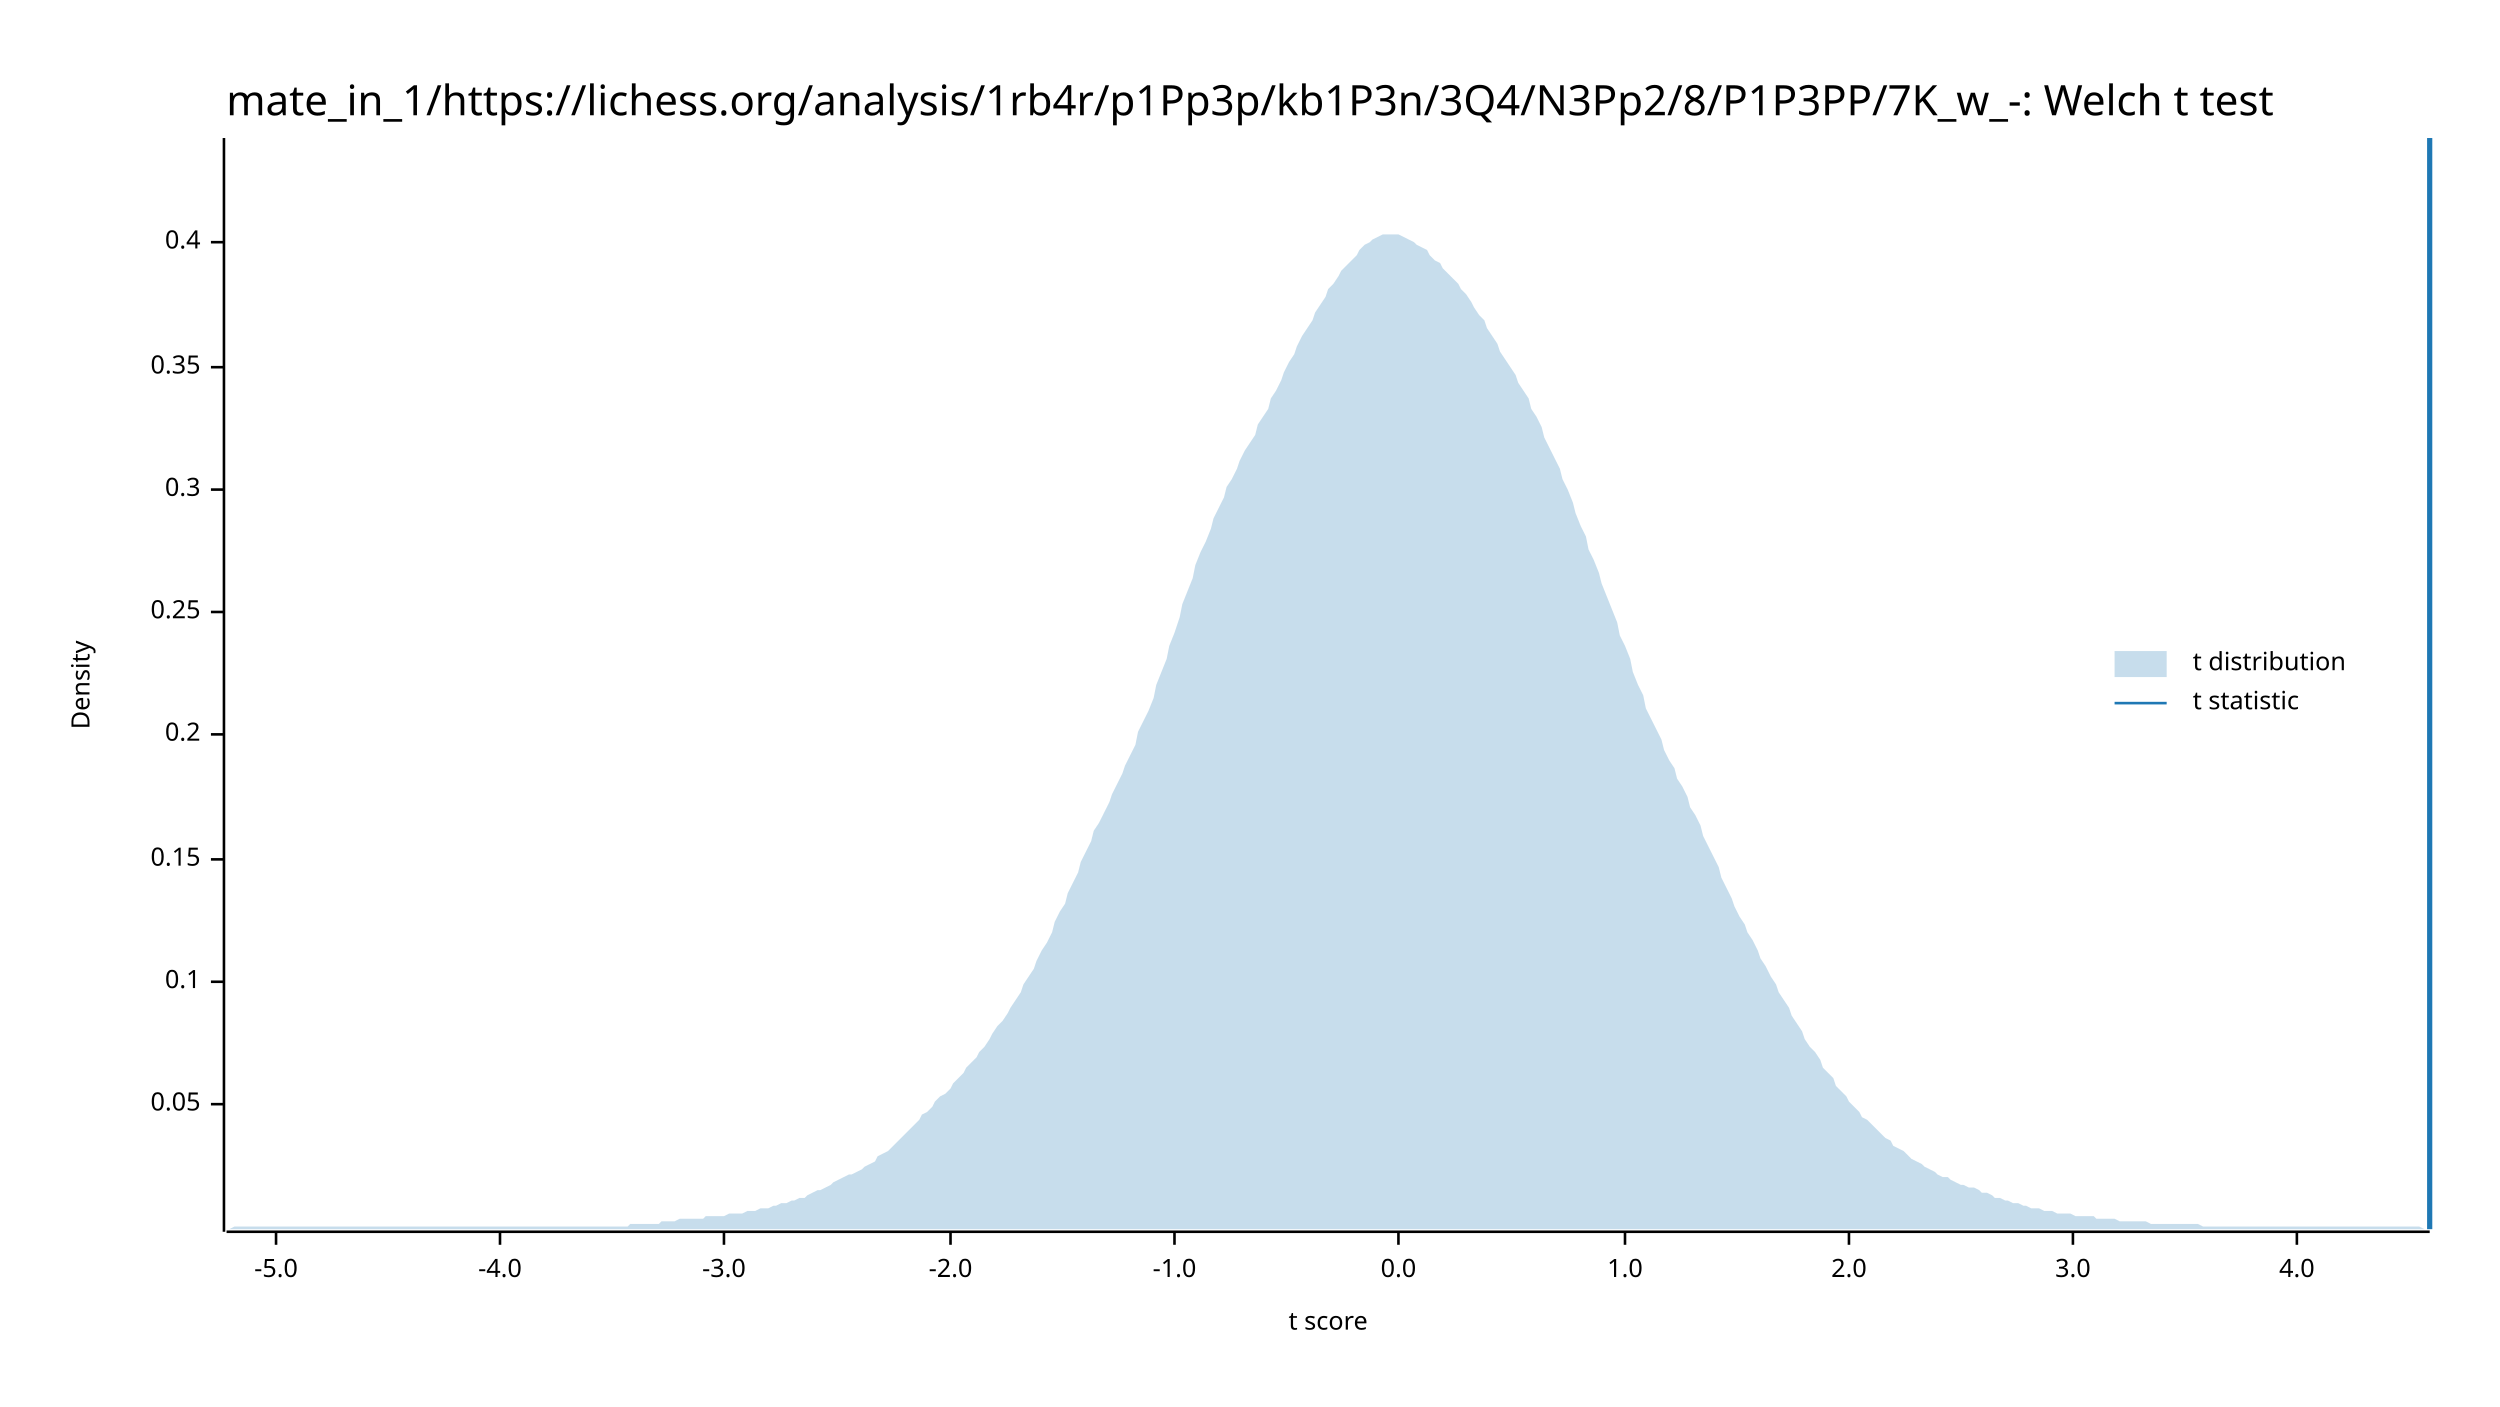
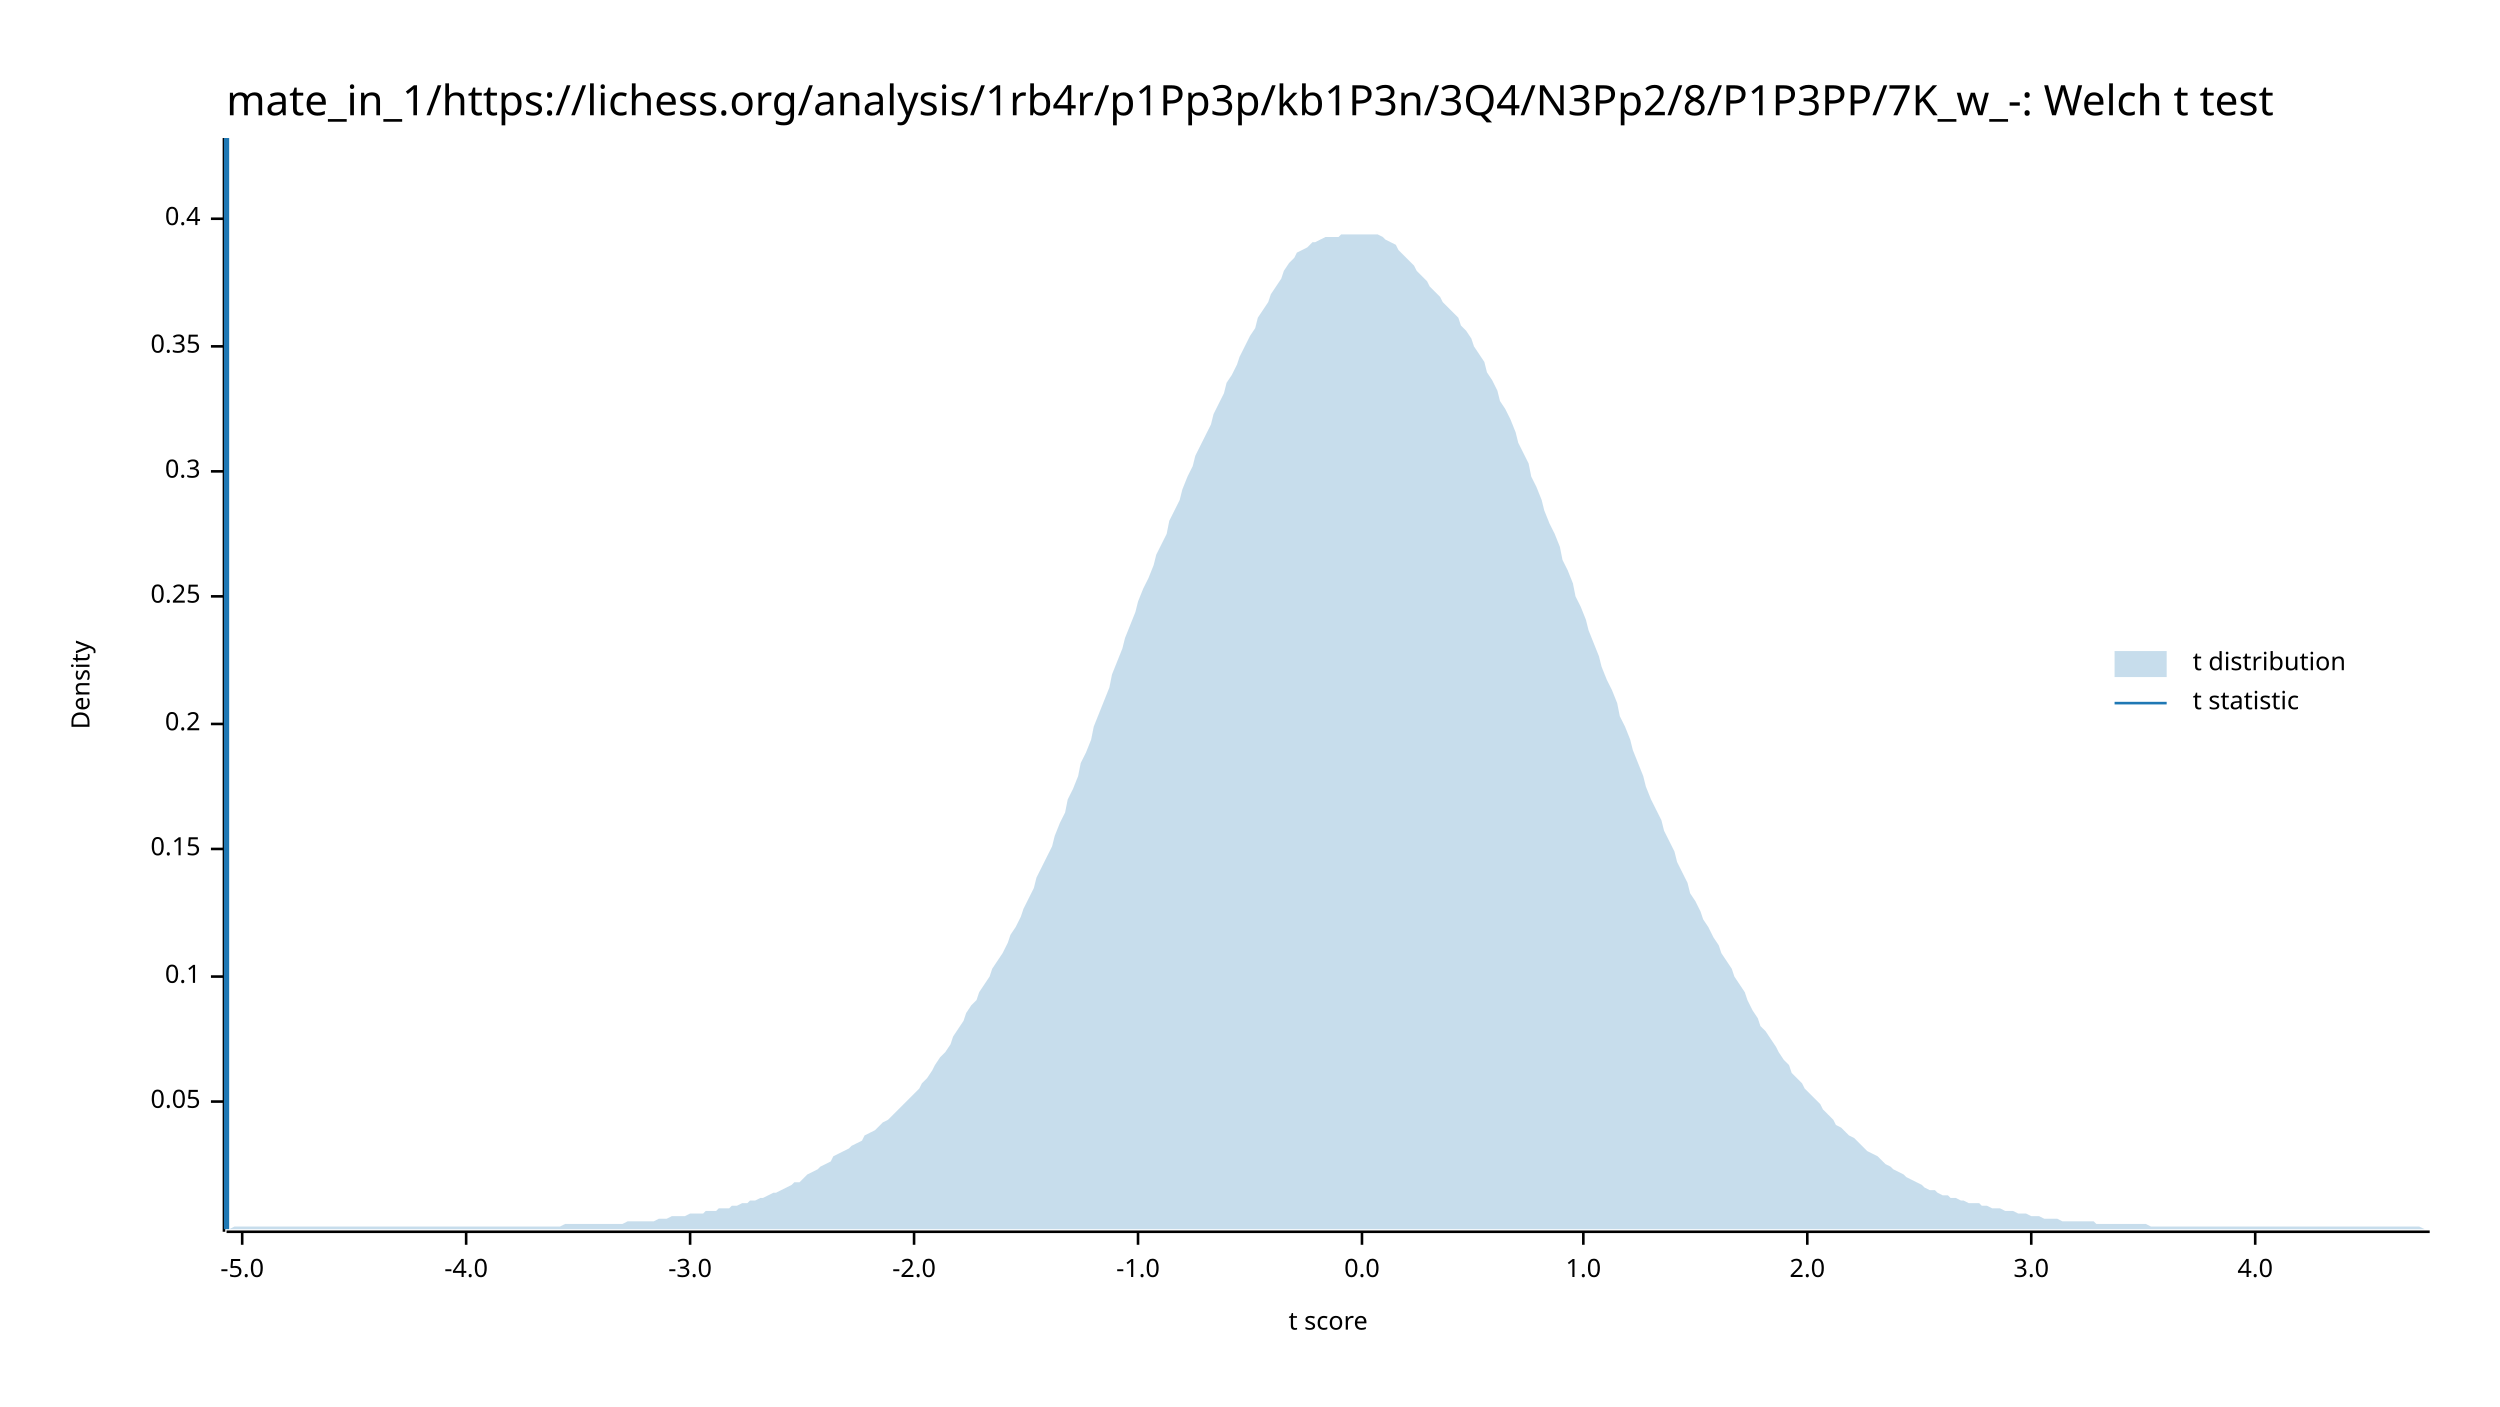
<svg xmlns="http://www.w3.org/2000/svg" width="960" height="540" viewBox="0 0 960 540">
  <text x="480" y="32" dy="0.76em" text-anchor="middle" font-family="sans-serif" font-size="16.129" opacity="1" fill="#000000">
mate_in_1/https://lichess.org/analysis/1rb4r/p1Pp3p/kb1P3n/3Q4/N3Pp2/8/P1P3PP/7K_w_-: Welch t test
</text>
  <text x="27" y="263" dy="0.76em" text-anchor="middle" font-family="sans-serif" font-size="9.677" opacity="1" fill="#000000" transform="rotate(270, 27, 263)">
Density
</text>
  <text x="510" y="513" dy="-0.5ex" text-anchor="middle" font-family="sans-serif" font-size="9.677" opacity="1" fill="#000000">
t score
</text>
  <polyline fill="none" opacity="1" stroke="#000000" stroke-width="1" points="86,53 86,473 " />
-   <text x="77" y="424" dy="0.5ex" text-anchor="end" font-family="sans-serif" font-size="9.677" opacity="1" fill="#000000">
+   <text x="77" y="423" dy="0.5ex" text-anchor="end" font-family="sans-serif" font-size="9.677" opacity="1" fill="#000000">
0.05
</text>
-   <polyline fill="none" opacity="1" stroke="#000000" stroke-width="1" points="81,424 86,424 " />
-   <text x="77" y="377" dy="0.5ex" text-anchor="end" font-family="sans-serif" font-size="9.677" opacity="1" fill="#000000">
+   <polyline fill="none" opacity="1" stroke="#000000" stroke-width="1" points="81,423 86,423 " />
+   <text x="77" y="375" dy="0.5ex" text-anchor="end" font-family="sans-serif" font-size="9.677" opacity="1" fill="#000000">
0.1
</text>
-   <polyline fill="none" opacity="1" stroke="#000000" stroke-width="1" points="81,377 86,377 " />
-   <text x="77" y="330" dy="0.5ex" text-anchor="end" font-family="sans-serif" font-size="9.677" opacity="1" fill="#000000">
+   <polyline fill="none" opacity="1" stroke="#000000" stroke-width="1" points="81,375 86,375 " />
+   <text x="77" y="326" dy="0.5ex" text-anchor="end" font-family="sans-serif" font-size="9.677" opacity="1" fill="#000000">
0.15
</text>
-   <polyline fill="none" opacity="1" stroke="#000000" stroke-width="1" points="81,330 86,330 " />
-   <text x="77" y="282" dy="0.5ex" text-anchor="end" font-family="sans-serif" font-size="9.677" opacity="1" fill="#000000">
+   <polyline fill="none" opacity="1" stroke="#000000" stroke-width="1" points="81,326 86,326 " />
+   <text x="77" y="278" dy="0.5ex" text-anchor="end" font-family="sans-serif" font-size="9.677" opacity="1" fill="#000000">
0.2
</text>
-   <polyline fill="none" opacity="1" stroke="#000000" stroke-width="1" points="81,282 86,282 " />
-   <text x="77" y="235" dy="0.5ex" text-anchor="end" font-family="sans-serif" font-size="9.677" opacity="1" fill="#000000">
+   <polyline fill="none" opacity="1" stroke="#000000" stroke-width="1" points="81,278 86,278 " />
+   <text x="77" y="229" dy="0.5ex" text-anchor="end" font-family="sans-serif" font-size="9.677" opacity="1" fill="#000000">
0.25
</text>
-   <polyline fill="none" opacity="1" stroke="#000000" stroke-width="1" points="81,235 86,235 " />
-   <text x="77" y="188" dy="0.5ex" text-anchor="end" font-family="sans-serif" font-size="9.677" opacity="1" fill="#000000">
+   <polyline fill="none" opacity="1" stroke="#000000" stroke-width="1" points="81,229 86,229 " />
+   <text x="77" y="181" dy="0.5ex" text-anchor="end" font-family="sans-serif" font-size="9.677" opacity="1" fill="#000000">
0.3
</text>
-   <polyline fill="none" opacity="1" stroke="#000000" stroke-width="1" points="81,188 86,188 " />
-   <text x="77" y="141" dy="0.5ex" text-anchor="end" font-family="sans-serif" font-size="9.677" opacity="1" fill="#000000">
+   <polyline fill="none" opacity="1" stroke="#000000" stroke-width="1" points="81,181 86,181 " />
+   <text x="77" y="133" dy="0.5ex" text-anchor="end" font-family="sans-serif" font-size="9.677" opacity="1" fill="#000000">
0.35
</text>
-   <polyline fill="none" opacity="1" stroke="#000000" stroke-width="1" points="81,141 86,141 " />
-   <text x="77" y="93" dy="0.5ex" text-anchor="end" font-family="sans-serif" font-size="9.677" opacity="1" fill="#000000">
+   <polyline fill="none" opacity="1" stroke="#000000" stroke-width="1" points="81,133 86,133 " />
+   <text x="77" y="84" dy="0.5ex" text-anchor="end" font-family="sans-serif" font-size="9.677" opacity="1" fill="#000000">
0.4
</text>
-   <polyline fill="none" opacity="1" stroke="#000000" stroke-width="1" points="81,93 86,93 " />
+   <polyline fill="none" opacity="1" stroke="#000000" stroke-width="1" points="81,84 86,84 " />
  <polyline fill="none" opacity="1" stroke="#000000" stroke-width="1" points="87,473 933,473 " />
-   <text x="106" y="483" dy="0.76em" text-anchor="middle" font-family="sans-serif" font-size="9.677" opacity="1" fill="#000000">
+   <text x="93" y="483" dy="0.76em" text-anchor="middle" font-family="sans-serif" font-size="9.677" opacity="1" fill="#000000">
-5.0
</text>
-   <polyline fill="none" opacity="1" stroke="#000000" stroke-width="1" points="106,473 106,478 " />
-   <text x="192" y="483" dy="0.76em" text-anchor="middle" font-family="sans-serif" font-size="9.677" opacity="1" fill="#000000">
+   <polyline fill="none" opacity="1" stroke="#000000" stroke-width="1" points="93,473 93,478 " />
+   <text x="179" y="483" dy="0.76em" text-anchor="middle" font-family="sans-serif" font-size="9.677" opacity="1" fill="#000000">
-4.0
</text>
-   <polyline fill="none" opacity="1" stroke="#000000" stroke-width="1" points="192,473 192,478 " />
-   <text x="278" y="483" dy="0.76em" text-anchor="middle" font-family="sans-serif" font-size="9.677" opacity="1" fill="#000000">
+   <polyline fill="none" opacity="1" stroke="#000000" stroke-width="1" points="179,473 179,478 " />
+   <text x="265" y="483" dy="0.76em" text-anchor="middle" font-family="sans-serif" font-size="9.677" opacity="1" fill="#000000">
-3.0
</text>
-   <polyline fill="none" opacity="1" stroke="#000000" stroke-width="1" points="278,473 278,478 " />
-   <text x="365" y="483" dy="0.76em" text-anchor="middle" font-family="sans-serif" font-size="9.677" opacity="1" fill="#000000">
+   <polyline fill="none" opacity="1" stroke="#000000" stroke-width="1" points="265,473 265,478 " />
+   <text x="351" y="483" dy="0.76em" text-anchor="middle" font-family="sans-serif" font-size="9.677" opacity="1" fill="#000000">
-2.0
</text>
-   <polyline fill="none" opacity="1" stroke="#000000" stroke-width="1" points="365,473 365,478 " />
-   <text x="451" y="483" dy="0.76em" text-anchor="middle" font-family="sans-serif" font-size="9.677" opacity="1" fill="#000000">
+   <polyline fill="none" opacity="1" stroke="#000000" stroke-width="1" points="351,473 351,478 " />
+   <text x="437" y="483" dy="0.76em" text-anchor="middle" font-family="sans-serif" font-size="9.677" opacity="1" fill="#000000">
-1.0
</text>
-   <polyline fill="none" opacity="1" stroke="#000000" stroke-width="1" points="451,473 451,478 " />
-   <text x="537" y="483" dy="0.76em" text-anchor="middle" font-family="sans-serif" font-size="9.677" opacity="1" fill="#000000">
+   <polyline fill="none" opacity="1" stroke="#000000" stroke-width="1" points="437,473 437,478 " />
+   <text x="523" y="483" dy="0.76em" text-anchor="middle" font-family="sans-serif" font-size="9.677" opacity="1" fill="#000000">
0.0
</text>
-   <polyline fill="none" opacity="1" stroke="#000000" stroke-width="1" points="537,473 537,478 " />
-   <text x="624" y="483" dy="0.76em" text-anchor="middle" font-family="sans-serif" font-size="9.677" opacity="1" fill="#000000">
+   <polyline fill="none" opacity="1" stroke="#000000" stroke-width="1" points="523,473 523,478 " />
+   <text x="608" y="483" dy="0.76em" text-anchor="middle" font-family="sans-serif" font-size="9.677" opacity="1" fill="#000000">
1.0
</text>
-   <polyline fill="none" opacity="1" stroke="#000000" stroke-width="1" points="624,473 624,478 " />
-   <text x="710" y="483" dy="0.76em" text-anchor="middle" font-family="sans-serif" font-size="9.677" opacity="1" fill="#000000">
+   <polyline fill="none" opacity="1" stroke="#000000" stroke-width="1" points="608,473 608,478 " />
+   <text x="694" y="483" dy="0.76em" text-anchor="middle" font-family="sans-serif" font-size="9.677" opacity="1" fill="#000000">
2.0
</text>
-   <polyline fill="none" opacity="1" stroke="#000000" stroke-width="1" points="710,473 710,478 " />
-   <text x="796" y="483" dy="0.76em" text-anchor="middle" font-family="sans-serif" font-size="9.677" opacity="1" fill="#000000">
+   <polyline fill="none" opacity="1" stroke="#000000" stroke-width="1" points="694,473 694,478 " />
+   <text x="780" y="483" dy="0.76em" text-anchor="middle" font-family="sans-serif" font-size="9.677" opacity="1" fill="#000000">
3.0
</text>
-   <polyline fill="none" opacity="1" stroke="#000000" stroke-width="1" points="796,473 796,478 " />
-   <text x="882" y="483" dy="0.76em" text-anchor="middle" font-family="sans-serif" font-size="9.677" opacity="1" fill="#000000">
+   <polyline fill="none" opacity="1" stroke="#000000" stroke-width="1" points="780,473 780,478 " />
+   <text x="866" y="483" dy="0.76em" text-anchor="middle" font-family="sans-serif" font-size="9.677" opacity="1" fill="#000000">
4.0
</text>
-   <polyline fill="none" opacity="1" stroke="#000000" stroke-width="1" points="882,473 882,478 " />
-   <polygon opacity="0.25" fill="#1F78B4" points="87,472 88,472 90,471 92,471 93,471 95,471 97,471 98,471 100,471 102,471 103,471 105,471 107,471 109,471 110,471 112,471 114,471 115,471 117,471 119,471 120,471 122,471 124,471 125,471 127,471 129,471 131,471 132,471 134,471 136,471 137,471 139,471 141,471 142,471 144,471 146,471 148,471 149,471 151,471 153,471 154,471 156,471 158,471 159,471 161,471 163,471 164,471 166,471 168,471 170,471 171,471 173,471 175,471 176,471 178,471 180,471 181,471 183,471 185,471 187,471 188,471 190,471 192,471 193,471 195,471 197,471 198,471 200,471 202,471 203,471 205,471 207,471 209,471 210,471 212,471 214,471 215,471 217,471 219,471 220,471 222,471 224,471 226,471 227,471 229,471 231,471 232,471 234,471 236,471 237,471 239,471 241,471 242,470 244,470 246,470 248,470 249,470 251,470 253,470 254,469 256,469 258,469 259,469 261,468 263,468 265,468 266,468 268,468 270,468 271,467 273,467 275,467 276,467 278,467 280,466 281,466 283,466 285,466 287,465 288,465 290,465 292,464 293,464 295,464 297,463 298,463 300,462 302,462 304,461 305,461 307,460 309,460 310,459 312,458 314,457 315,457 317,456 319,455 320,454 322,453 324,452 326,451 327,451 329,450 331,449 332,448 334,447 336,446 337,444 339,443 341,442 343,440 344,439 346,437 348,435 349,434 351,432 353,430 354,428 356,427 358,425 359,423 361,421 363,420 365,418 366,416 368,414 370,412 371,410 373,408 375,406 376,404 378,402 380,399 381,397 383,394 385,392 387,389 388,387 390,384 392,381 393,378 395,375 397,372 398,369 400,365 402,362 404,358 405,354 407,350 409,347 410,343 412,339 414,335 415,331 417,327 419,323 420,319 422,316 424,312 426,308 427,305 429,301 431,297 432,294 434,290 436,286 437,281 439,277 441,273 443,268 444,263 446,258 448,253 449,248 451,243 453,237 454,232 456,227 458,222 459,217 461,212 463,208 465,203 466,199 468,195 470,191 471,187 473,184 475,180 476,177 478,173 480,170 482,167 483,163 485,160 487,157 488,153 490,150 492,146 493,143 495,139 497,136 498,133 500,129 502,126 504,123 505,120 507,117 509,114 510,111 512,109 514,106 515,104 517,102 519,100 521,98 522,96 524,94 526,93 527,92 529,91 531,90 532,90 534,90 536,90 537,90 539,91 541,92 543,93 544,94 546,95 548,96 549,98 551,100 553,101 554,103 556,105 558,107 560,109 561,111 563,113 565,116 566,118 568,121 570,123 571,126 573,129 575,132 576,135 578,138 580,141 582,144 583,147 585,150 587,153 588,157 590,160 592,164 593,168 595,172 597,176 599,180 600,184 602,188 604,193 605,197 607,202 609,206 610,211 612,215 614,220 615,224 617,229 619,234 621,239 622,244 624,248 626,253 627,258 629,263 631,267 632,272 634,276 636,280 638,284 639,288 641,292 643,295 644,299 646,302 648,306 649,310 651,313 653,317 654,321 656,325 658,329 660,333 661,337 663,341 665,345 666,348 668,352 670,355 671,358 673,361 675,365 676,368 678,371 680,375 682,378 683,381 685,384 687,387 688,390 690,393 692,396 693,399 695,402 697,404 699,407 700,410 702,412 704,414 705,417 707,419 709,421 710,423 712,425 714,427 715,429 717,430 719,432 721,434 722,435 724,437 726,438 727,440 729,441 731,442 732,443 734,445 736,446 738,447 739,448 741,449 743,450 744,451 746,452 748,452 749,453 751,454 753,455 754,455 756,456 758,456 760,457 761,458 763,458 765,459 766,460 768,460 770,461 771,461 773,462 775,462 777,463 778,463 780,464 782,464 783,464 785,465 787,465 788,465 790,466 792,466 793,466 795,466 797,467 799,467 800,467 802,467 804,467 805,468 807,468 809,468 810,468 812,468 814,469 816,469 817,469 819,469 821,469 822,469 824,469 826,470 827,470 829,470 831,470 832,470 834,470 836,470 838,470 839,470 841,470 843,470 844,470 846,471 848,471 849,471 851,471 853,471 855,471 856,471 858,471 860,471 861,471 863,471 865,471 866,471 868,471 870,471 871,471 873,471 875,471 877,471 878,471 880,471 882,471 883,471 885,471 887,471 888,471 890,471 892,471 894,471 895,471 897,471 899,471 900,471 902,471 904,471 905,471 907,471 909,471 910,471 912,471 914,471 916,471 917,471 919,471 921,471 922,471 924,471 926,471 927,471 929,471 931,472 933,472 933,472 87,472 " />
-   <polyline fill="none" opacity="1" stroke="#1F78B4" stroke-width="2" points="933,472 933,53 " />
+   <polyline fill="none" opacity="1" stroke="#000000" stroke-width="1" points="866,473 866,478 " />
+   <polygon opacity="0.25" fill="#1F78B4" points="87,472 88,472 90,471 92,471 93,471 95,471 97,471 98,471 100,471 102,471 103,471 105,471 107,471 109,471 110,471 112,471 114,471 115,471 117,471 119,471 120,471 122,471 124,471 125,471 127,471 129,471 131,471 132,471 134,471 136,471 137,471 139,471 141,471 142,471 144,471 146,471 148,471 149,471 151,471 153,471 154,471 156,471 158,471 159,471 161,471 163,471 164,471 166,471 168,471 170,471 171,471 173,471 175,471 176,471 178,471 180,471 181,471 183,471 185,471 187,471 188,471 190,471 192,471 193,471 195,471 197,471 198,471 200,471 202,471 203,471 205,471 207,471 209,471 210,471 212,471 214,471 215,471 217,470 219,470 220,470 222,470 224,470 226,470 227,470 229,470 231,470 232,470 234,470 236,470 237,470 239,470 241,469 242,469 244,469 246,469 248,469 249,469 251,469 253,468 254,468 256,468 258,467 259,467 261,467 263,467 265,466 266,466 268,466 270,466 271,465 273,465 275,465 276,464 278,464 280,464 281,463 283,463 285,462 287,462 288,461 290,461 292,460 293,460 295,459 297,458 298,458 300,457 302,456 304,455 305,454 307,454 309,452 310,451 312,450 314,449 315,448 317,447 319,446 320,444 322,443 324,442 326,441 327,440 329,439 331,438 332,436 334,435 336,434 337,433 339,431 341,430 343,428 344,427 346,425 348,423 349,422 351,420 353,418 354,416 356,414 358,411 359,409 361,406 363,404 365,401 366,398 368,395 370,392 371,389 373,386 375,384 376,381 378,378 380,375 381,372 383,369 385,366 387,362 388,359 390,356 392,352 393,349 395,345 397,341 398,337 400,333 402,329 404,325 405,321 407,316 409,312 410,307 412,303 414,298 415,293 417,289 419,284 420,279 422,274 424,269 426,264 427,259 429,254 431,249 432,245 434,240 436,235 437,231 439,226 441,222 443,217 444,213 446,209 448,205 449,200 451,196 453,192 454,188 456,183 458,179 459,175 461,171 463,167 465,163 466,159 468,155 470,151 471,147 473,144 475,140 476,137 478,133 480,129 482,126 483,122 485,119 487,116 488,113 490,110 492,107 493,104 495,101 497,99 498,97 500,96 502,95 504,93 505,93 507,92 509,91 510,91 512,91 514,91 515,90 517,90 519,90 521,90 522,90 524,90 526,90 527,90 529,90 531,91 532,92 534,93 536,94 537,96 539,98 541,100 543,102 544,104 546,106 548,108 549,110 551,112 553,114 554,116 556,118 558,120 560,122 561,125 563,127 565,130 566,133 568,136 570,139 571,143 573,146 575,150 576,154 578,157 580,161 582,166 583,170 585,174 587,178 588,183 590,187 592,192 593,196 595,201 597,205 599,210 600,215 602,219 604,224 605,229 607,233 609,238 610,242 612,247 614,252 615,256 617,261 619,265 621,270 622,275 624,279 626,284 627,288 629,293 631,298 632,302 634,307 636,311 638,315 639,319 641,323 643,327 644,331 646,335 648,339 649,343 651,346 653,350 654,353 656,356 658,360 660,363 661,366 663,369 665,372 666,375 668,378 670,381 671,384 673,388 675,391 676,394 678,396 680,399 682,402 683,404 685,407 687,409 688,412 690,414 692,416 693,418 695,420 697,422 699,424 700,426 702,428 704,430 705,432 707,433 709,435 710,436 712,437 714,439 715,440 717,442 719,443 721,444 722,445 724,447 726,448 727,449 729,450 731,451 732,452 734,453 736,454 738,455 739,456 741,457 743,457 744,458 746,459 748,459 749,460 751,460 753,461 754,461 756,462 758,462 760,462 761,463 763,463 765,464 766,464 768,464 770,465 771,465 773,465 775,466 777,466 778,466 780,467 782,467 783,467 785,468 787,468 788,468 790,468 792,469 793,469 795,469 797,469 799,469 800,469 802,469 804,469 805,470 807,470 809,470 810,470 812,470 814,470 816,470 817,470 819,470 821,470 822,470 824,470 826,471 827,471 829,471 831,471 832,471 834,471 836,471 838,471 839,471 841,471 843,471 844,471 846,471 848,471 849,471 851,471 853,471 855,471 856,471 858,471 860,471 861,471 863,471 865,471 866,471 868,471 870,471 871,471 873,471 875,471 877,471 878,471 880,471 882,471 883,471 885,471 887,471 888,471 890,471 892,471 894,471 895,471 897,471 899,471 900,471 902,471 904,471 905,471 907,471 909,471 910,471 912,471 914,471 916,471 917,471 919,471 921,471 922,471 924,471 926,471 927,471 929,471 931,472 933,472 933,472 87,472 " />
+   <polyline fill="none" opacity="1" stroke="#1F78B4" stroke-width="2" points="87,472 87,53 " />
  <text x="842" y="250" dy="0.76em" text-anchor="start" font-family="sans-serif" font-size="9.677" opacity="1" fill="#000000">
t distribution
</text>
  <text x="842" y="265" dy="0.76em" text-anchor="start" font-family="sans-serif" font-size="9.677" opacity="1" fill="#000000">
t statistic
</text>
  <rect x="812" y="250" width="20" height="10" opacity="0.25" fill="#1F78B4" stroke="none" />
  <polyline fill="none" opacity="1" stroke="#1F78B4" stroke-width="1" points="812,270 832,270 " />
</svg>
